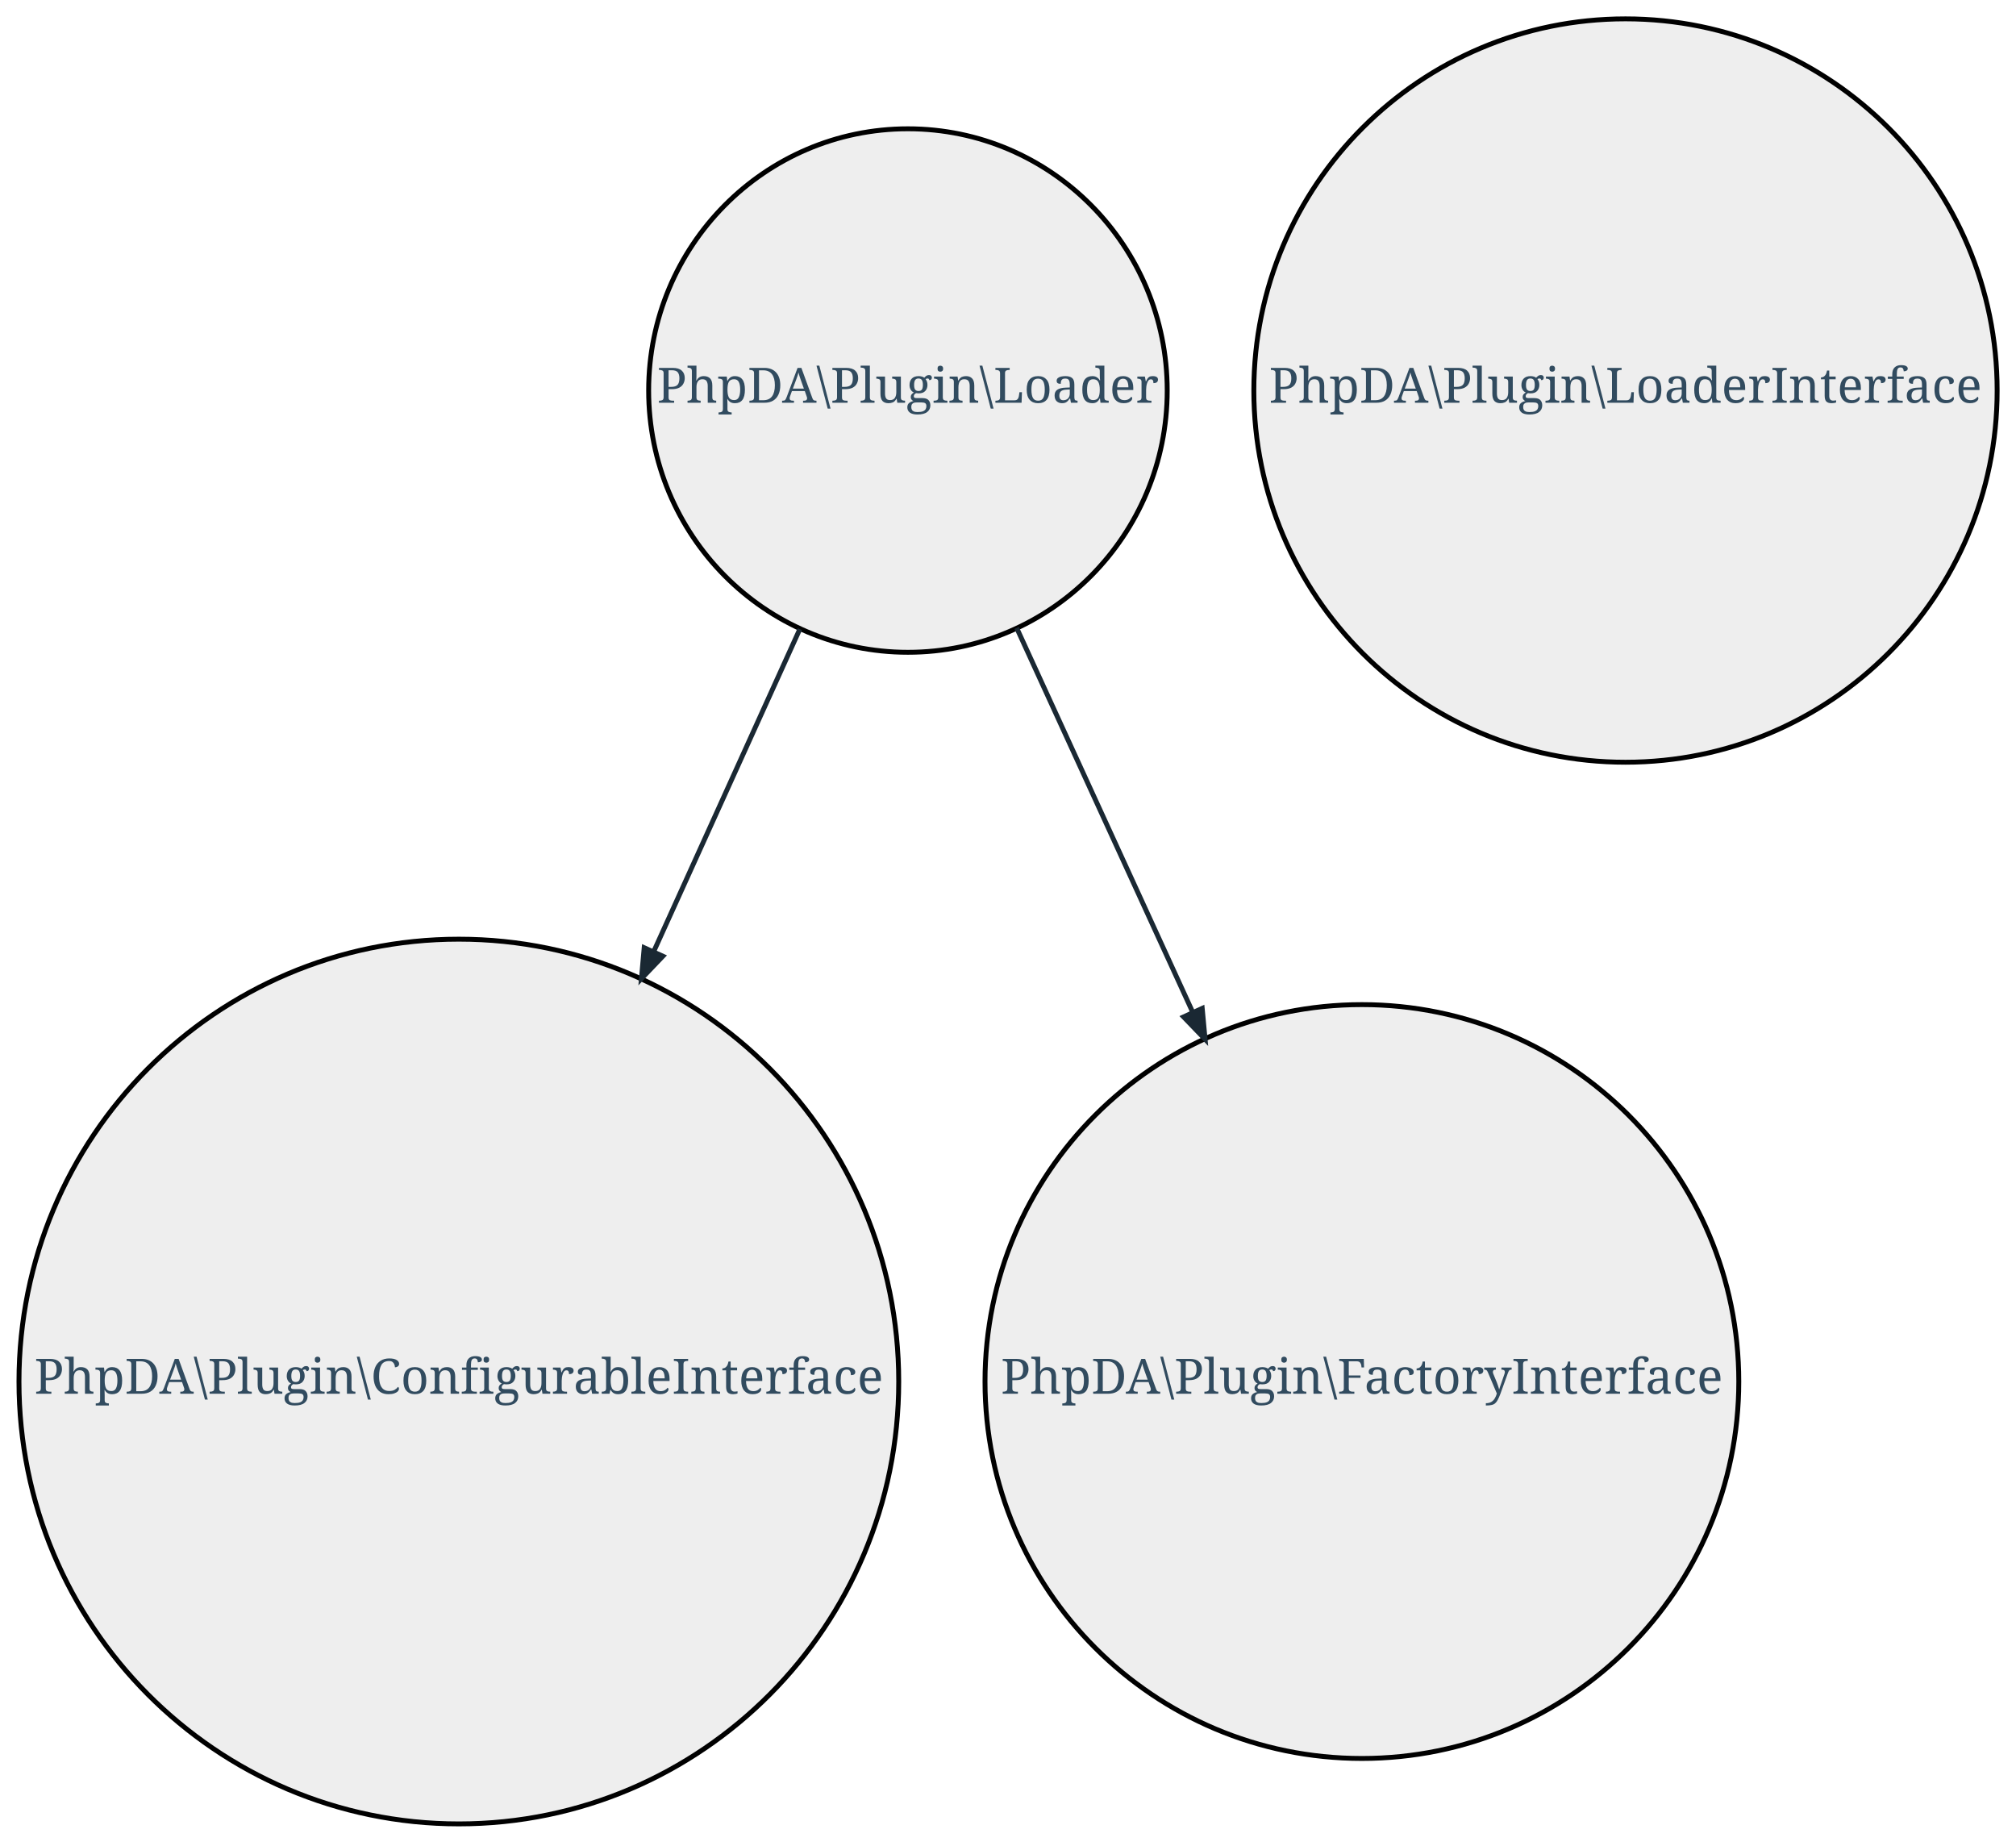
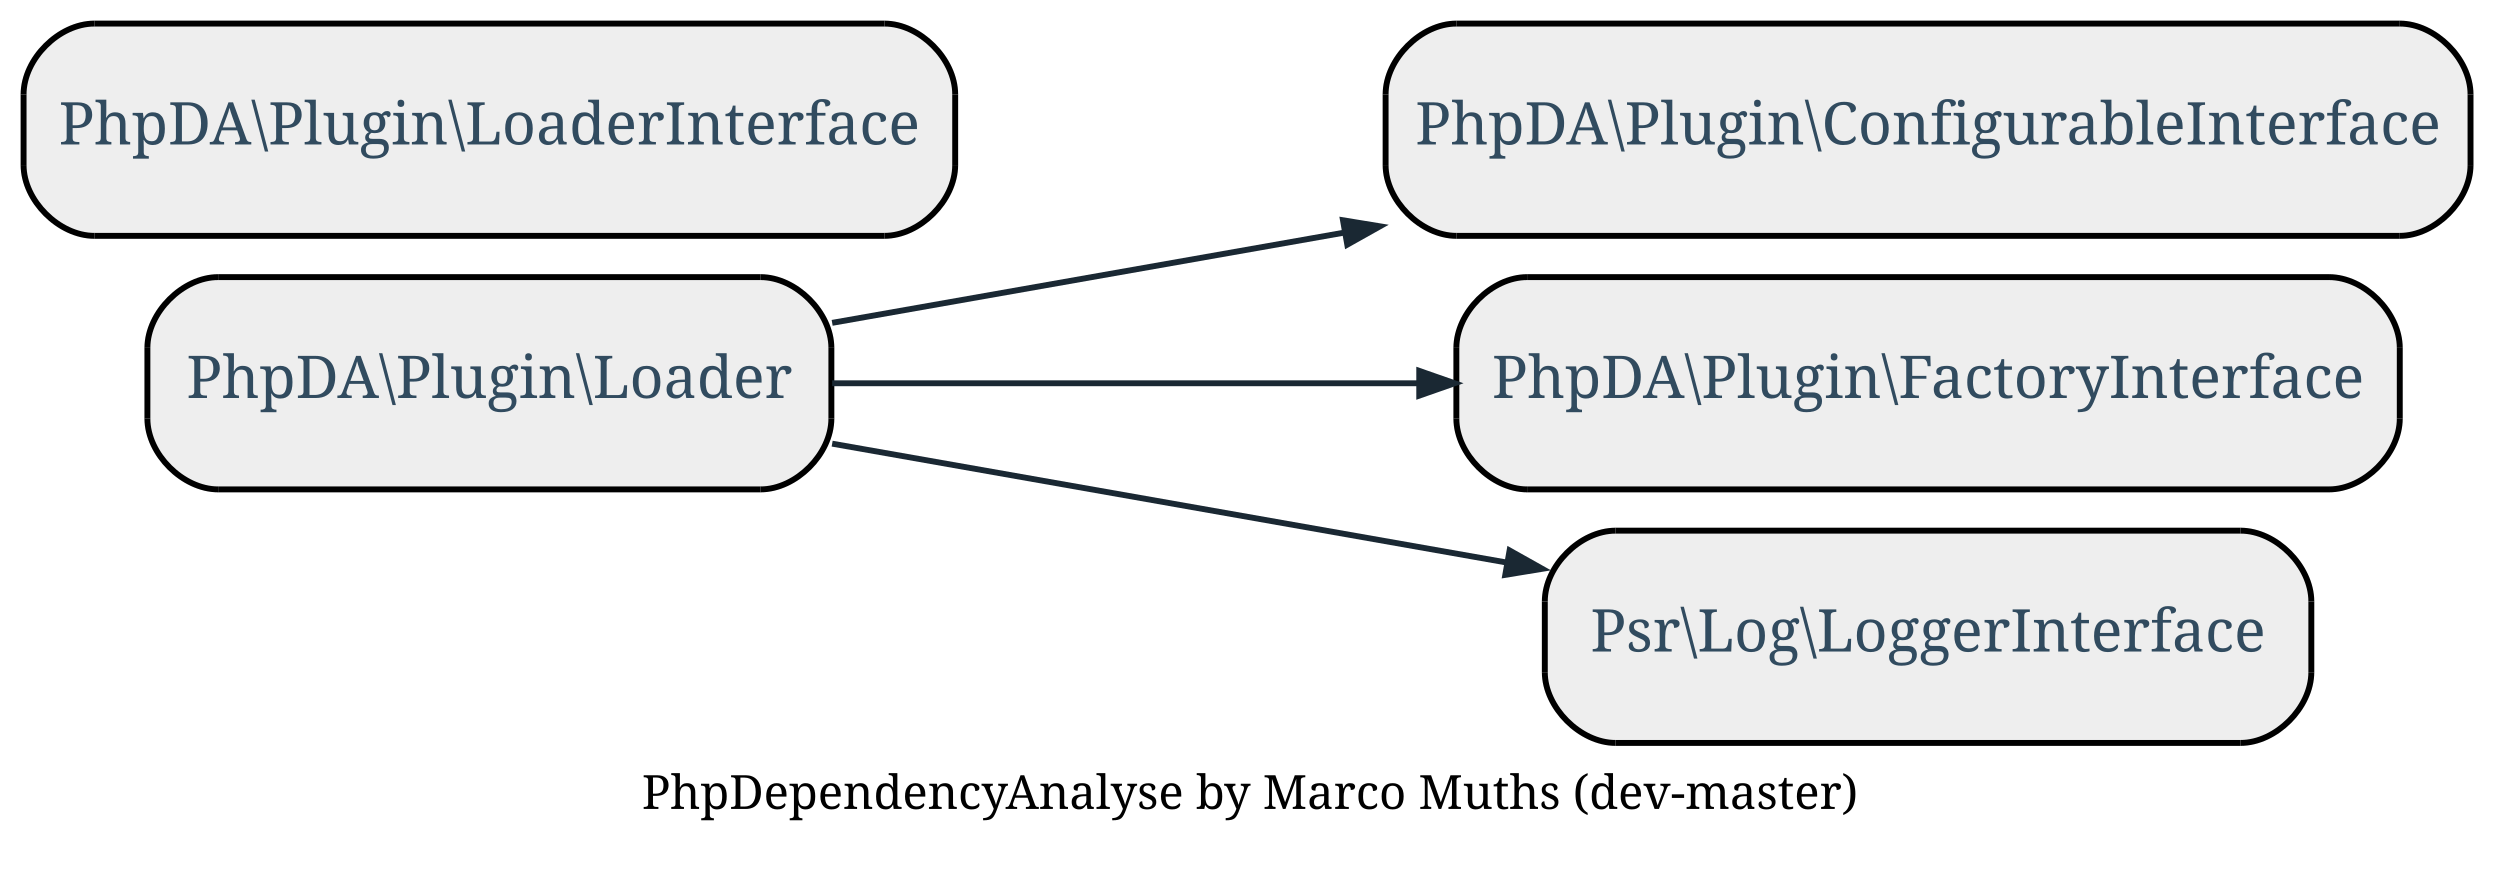
- <svg xmlns="http://www.w3.org/2000/svg" width="413pt" height="378pt" viewBox="0.00 0.00 413.00 378.00">
-   <g id="graph1" class="graph" transform="scale(1 1) rotate(0) translate(4 374)">
-     <polygon fill="white" stroke="white" points="-4,5 -4,-374 410,-374 410,5 -4,5" />
+ <svg xmlns="http://www.w3.org/2000/svg" width="424pt" height="148pt" viewBox="0.00 0.00 424.00 148.00">
+   <g id="graph1" class="graph" transform="scale(1 1) rotate(0) translate(4 144)">
+     <polygon fill="white" stroke="white" points="-4,5 -4,-144 421,-144 421,5 -4,5" />
+     <text text-anchor="middle" x="208" y="-6.8" font-family="Times Roman,serif" font-size="8.00">PhpDependencyAnalyse by Marco Muths (dev-master)</text>
    <g id="node1" class="node">
-       <ellipse fill="#eeeeee" stroke="black" cx="90" cy="-91" rx="90.114" ry="90.614" />
-       <text text-anchor="middle" x="90" y="-88.5" font-family="Times Roman,serif" font-size="10.00" fill="#314b5f">PhpDA\Plugin\ConfigurableInterface</text>
+       <polygon fill="#eeeeee" stroke="#eeeeee" points="403,-140 243,-140 231,-128 231,-116 243,-104 403,-104 415,-116 415,-128 403,-140" />
+       <path fill="#eeeeee" stroke="#eeeeee" d="M243,-140C237,-140 231,-134 231,-128" />
+       <path fill="#eeeeee" stroke="#eeeeee" d="M231,-116C231,-110 237,-104 243,-104" />
+       <path fill="#eeeeee" stroke="#eeeeee" d="M403,-104C409,-104 415,-110 415,-116" />
+       <path fill="#eeeeee" stroke="#eeeeee" d="M415,-128C415,-134 409,-140 403,-140" />
+       <polyline fill="none" stroke="black" points="403,-140 243,-140 " />
+       <path fill="none" stroke="black" d="M243,-140C237,-140 231,-134 231,-128" />
+       <polyline fill="none" stroke="black" points="231,-128 231,-116 " />
+       <path fill="none" stroke="black" d="M231,-116C231,-110 237,-104 243,-104" />
+       <polyline fill="none" stroke="black" points="243,-104 403,-104 " />
+       <path fill="none" stroke="black" d="M403,-104C409,-104 415,-110 415,-116" />
+       <polyline fill="none" stroke="black" points="415,-116 415,-128 " />
+       <path fill="none" stroke="black" d="M415,-128C415,-134 409,-140 403,-140" />
+       <text text-anchor="middle" x="323" y="-119.5" font-family="Times Roman,serif" font-size="10.00" fill="#314b5f">PhpDA\Plugin\ConfigurableInterface</text>
    </g>
    <g id="node2" class="node">
-       <ellipse fill="#eeeeee" stroke="black" cx="329" cy="-294" rx="76.138" ry="76.138" />
-       <text text-anchor="middle" x="329" y="-291.5" font-family="Times Roman,serif" font-size="10.00" fill="#314b5f">PhpDA\Plugin\LoaderInterface</text>
+       <polygon fill="#eeeeee" stroke="#eeeeee" points="146,-140 12,-140 4.73695e-14,-128 2.36848e-14,-116 12,-104 146,-104 158,-116 158,-128 146,-140" />
+       <path fill="#eeeeee" stroke="#eeeeee" d="M12,-140C6,-140 5.92119e-14,-134 4.73695e-14,-128" />
+       <path fill="#eeeeee" stroke="#eeeeee" d="M2.36848e-14,-116C1.18424e-14,-110 6,-104 12,-104" />
+       <path fill="#eeeeee" stroke="#eeeeee" d="M146,-104C152,-104 158,-110 158,-116" />
+       <path fill="#eeeeee" stroke="#eeeeee" d="M158,-128C158,-134 152,-140 146,-140" />
+       <polyline fill="none" stroke="black" points="146,-140 12,-140 " />
+       <path fill="none" stroke="black" d="M12,-140C6,-140 5.92119e-14,-134 4.73695e-14,-128" />
+       <polyline fill="none" stroke="black" points="4.73695e-14,-128 2.36848e-14,-116 " />
+       <path fill="none" stroke="black" d="M2.36848e-14,-116C1.18424e-14,-110 6,-104 12,-104" />
+       <polyline fill="none" stroke="black" points="12,-104 146,-104 " />
+       <path fill="none" stroke="black" d="M146,-104C152,-104 158,-110 158,-116" />
+       <polyline fill="none" stroke="black" points="158,-116 158,-128 " />
+       <path fill="none" stroke="black" d="M158,-128C158,-134 152,-140 146,-140" />
+       <text text-anchor="middle" x="79" y="-119.5" font-family="Times Roman,serif" font-size="10.00" fill="#314b5f">PhpDA\Plugin\LoaderInterface</text>
    </g>
    <g id="node3" class="node">
-       <ellipse fill="#eeeeee" stroke="black" cx="275" cy="-91" rx="77.21" ry="77.21" />
-       <text text-anchor="middle" x="275" y="-88.5" font-family="Times Roman,serif" font-size="10.00" fill="#314b5f">PhpDA\Plugin\FactoryInterface</text>
+       <polygon fill="#eeeeee" stroke="#eeeeee" points="391,-97 255,-97 243,-85 243,-73 255,-61 391,-61 403,-73 403,-85 391,-97" />
+       <path fill="#eeeeee" stroke="#eeeeee" d="M255,-97C249,-97 243,-91 243,-85" />
+       <path fill="#eeeeee" stroke="#eeeeee" d="M243,-73C243,-67 249,-61 255,-61" />
+       <path fill="#eeeeee" stroke="#eeeeee" d="M391,-61C397,-61 403,-67 403,-73" />
+       <path fill="#eeeeee" stroke="#eeeeee" d="M403,-85C403,-91 397,-97 391,-97" />
+       <polyline fill="none" stroke="black" points="391,-97 255,-97 " />
+       <path fill="none" stroke="black" d="M255,-97C249,-97 243,-91 243,-85" />
+       <polyline fill="none" stroke="black" points="243,-85 243,-73 " />
+       <path fill="none" stroke="black" d="M243,-73C243,-67 249,-61 255,-61" />
+       <polyline fill="none" stroke="black" points="255,-61 391,-61 " />
+       <path fill="none" stroke="black" d="M391,-61C397,-61 403,-67 403,-73" />
+       <polyline fill="none" stroke="black" points="403,-73 403,-85 " />
+       <path fill="none" stroke="black" d="M403,-85C403,-91 397,-97 391,-97" />
+       <text text-anchor="middle" x="323" y="-76.5" font-family="Times Roman,serif" font-size="10.00" fill="#314b5f">PhpDA\Plugin\FactoryInterface</text>
    </g>
    <g id="node4" class="node">
-       <ellipse fill="#eeeeee" stroke="black" cx="182" cy="-294" rx="53.117" ry="53.618" />
-       <text text-anchor="middle" x="182" y="-291.5" font-family="Times Roman,serif" font-size="10.00" fill="#314b5f">PhpDA\Plugin\Loader</text>
+       <polygon fill="#eeeeee" stroke="#eeeeee" points="125,-97 33,-97 21,-85 21,-73 33,-61 125,-61 137,-73 137,-85 125,-97" />
+       <path fill="#eeeeee" stroke="#eeeeee" d="M33,-97C27,-97 21,-91 21,-85" />
+       <path fill="#eeeeee" stroke="#eeeeee" d="M21,-73C21,-67 27,-61 33,-61" />
+       <path fill="#eeeeee" stroke="#eeeeee" d="M125,-61C131,-61 137,-67 137,-73" />
+       <path fill="#eeeeee" stroke="#eeeeee" d="M137,-85C137,-91 131,-97 125,-97" />
+       <polyline fill="none" stroke="black" points="125,-97 33,-97 " />
+       <path fill="none" stroke="black" d="M33,-97C27,-97 21,-91 21,-85" />
+       <polyline fill="none" stroke="black" points="21,-85 21,-73 " />
+       <path fill="none" stroke="black" d="M21,-73C21,-67 27,-61 33,-61" />
+       <polyline fill="none" stroke="black" points="33,-61 125,-61 " />
+       <path fill="none" stroke="black" d="M125,-61C131,-61 137,-67 137,-73" />
+       <polyline fill="none" stroke="black" points="137,-73 137,-85 " />
+       <path fill="none" stroke="black" d="M137,-85C137,-91 131,-97 125,-97" />
+       <text text-anchor="middle" x="79" y="-76.5" font-family="Times Roman,serif" font-size="10.00" fill="#314b5f">PhpDA\Plugin\Loader</text>
+     </g>
+     <g id="edge6" class="edge">
+       <path fill="none" stroke="#1a2833" d="M137.134,-89.245C163.059,-93.814 194.342,-99.327 223.788,-104.516" />
+       <polygon fill="#1a2833" stroke="#1a2833" points="223.768,-106.645 230.041,-105.618 224.497,-102.508 223.768,-106.645" />
    </g>
    <g id="edge4" class="edge">
-       <path fill="none" stroke="#1a2833" d="M159.847,-245.118C150.877,-225.326 140.235,-201.844 129.997,-179.253" />
-       <polygon fill="#1a2833" stroke="#1a2833" points="131.793,-178.13 127.404,-173.532 127.968,-179.864 131.793,-178.13" />
+       <path fill="none" stroke="#1a2833" d="M137.134,-79C166.858,-79 203.627,-79 236.595,-79" />
+       <polygon fill="#1a2833" stroke="#1a2833" points="236.704,-81.1 242.704,-79 236.704,-76.9 236.704,-81.1" />
+     </g>
+     <g id="node5" class="node">
+       <polygon fill="#eeeeee" stroke="#eeeeee" points="376,-54 270,-54 258,-42 258,-30 270,-18 376,-18 388,-30 388,-42 376,-54" />
+       <path fill="#eeeeee" stroke="#eeeeee" d="M270,-54C264,-54 258,-48 258,-42" />
+       <path fill="#eeeeee" stroke="#eeeeee" d="M258,-30C258,-24 264,-18 270,-18" />
+       <path fill="#eeeeee" stroke="#eeeeee" d="M376,-18C382,-18 388,-24 388,-30" />
+       <path fill="#eeeeee" stroke="#eeeeee" d="M388,-42C388,-48 382,-54 376,-54" />
+       <polyline fill="none" stroke="black" points="376,-54 270,-54 " />
+       <path fill="none" stroke="black" d="M270,-54C264,-54 258,-48 258,-42" />
+       <polyline fill="none" stroke="black" points="258,-42 258,-30 " />
+       <path fill="none" stroke="black" d="M258,-30C258,-24 264,-18 270,-18" />
+       <polyline fill="none" stroke="black" points="270,-18 376,-18 " />
+       <path fill="none" stroke="black" d="M376,-18C382,-18 388,-24 388,-30" />
+       <polyline fill="none" stroke="black" points="388,-30 388,-42 " />
+       <path fill="none" stroke="black" d="M388,-42C388,-48 382,-54 376,-54" />
+       <text text-anchor="middle" x="323" y="-33.5" font-family="Times Roman,serif" font-size="10.00" fill="#314b5f">Psr\Log\LoggerInterface</text>
    </g>
    <g id="edge2" class="edge">
-       <path fill="none" stroke="#1a2833" d="M204.276,-245.376C215.062,-221.832 228.261,-193.022 240.323,-166.693" />
-       <polygon fill="#1a2833" stroke="#1a2833" points="242.288,-167.445 242.878,-161.115 238.47,-165.695 242.288,-167.445" />
+       <path fill="none" stroke="#1a2833" d="M137.134,-68.755C171.379,-62.72 214.974,-55.038 251.335,-48.63" />
+       <polygon fill="#1a2833" stroke="#1a2833" points="252.025,-50.64 257.569,-47.531 251.296,-46.504 252.025,-50.64" />
    </g>
  </g>
</svg>
